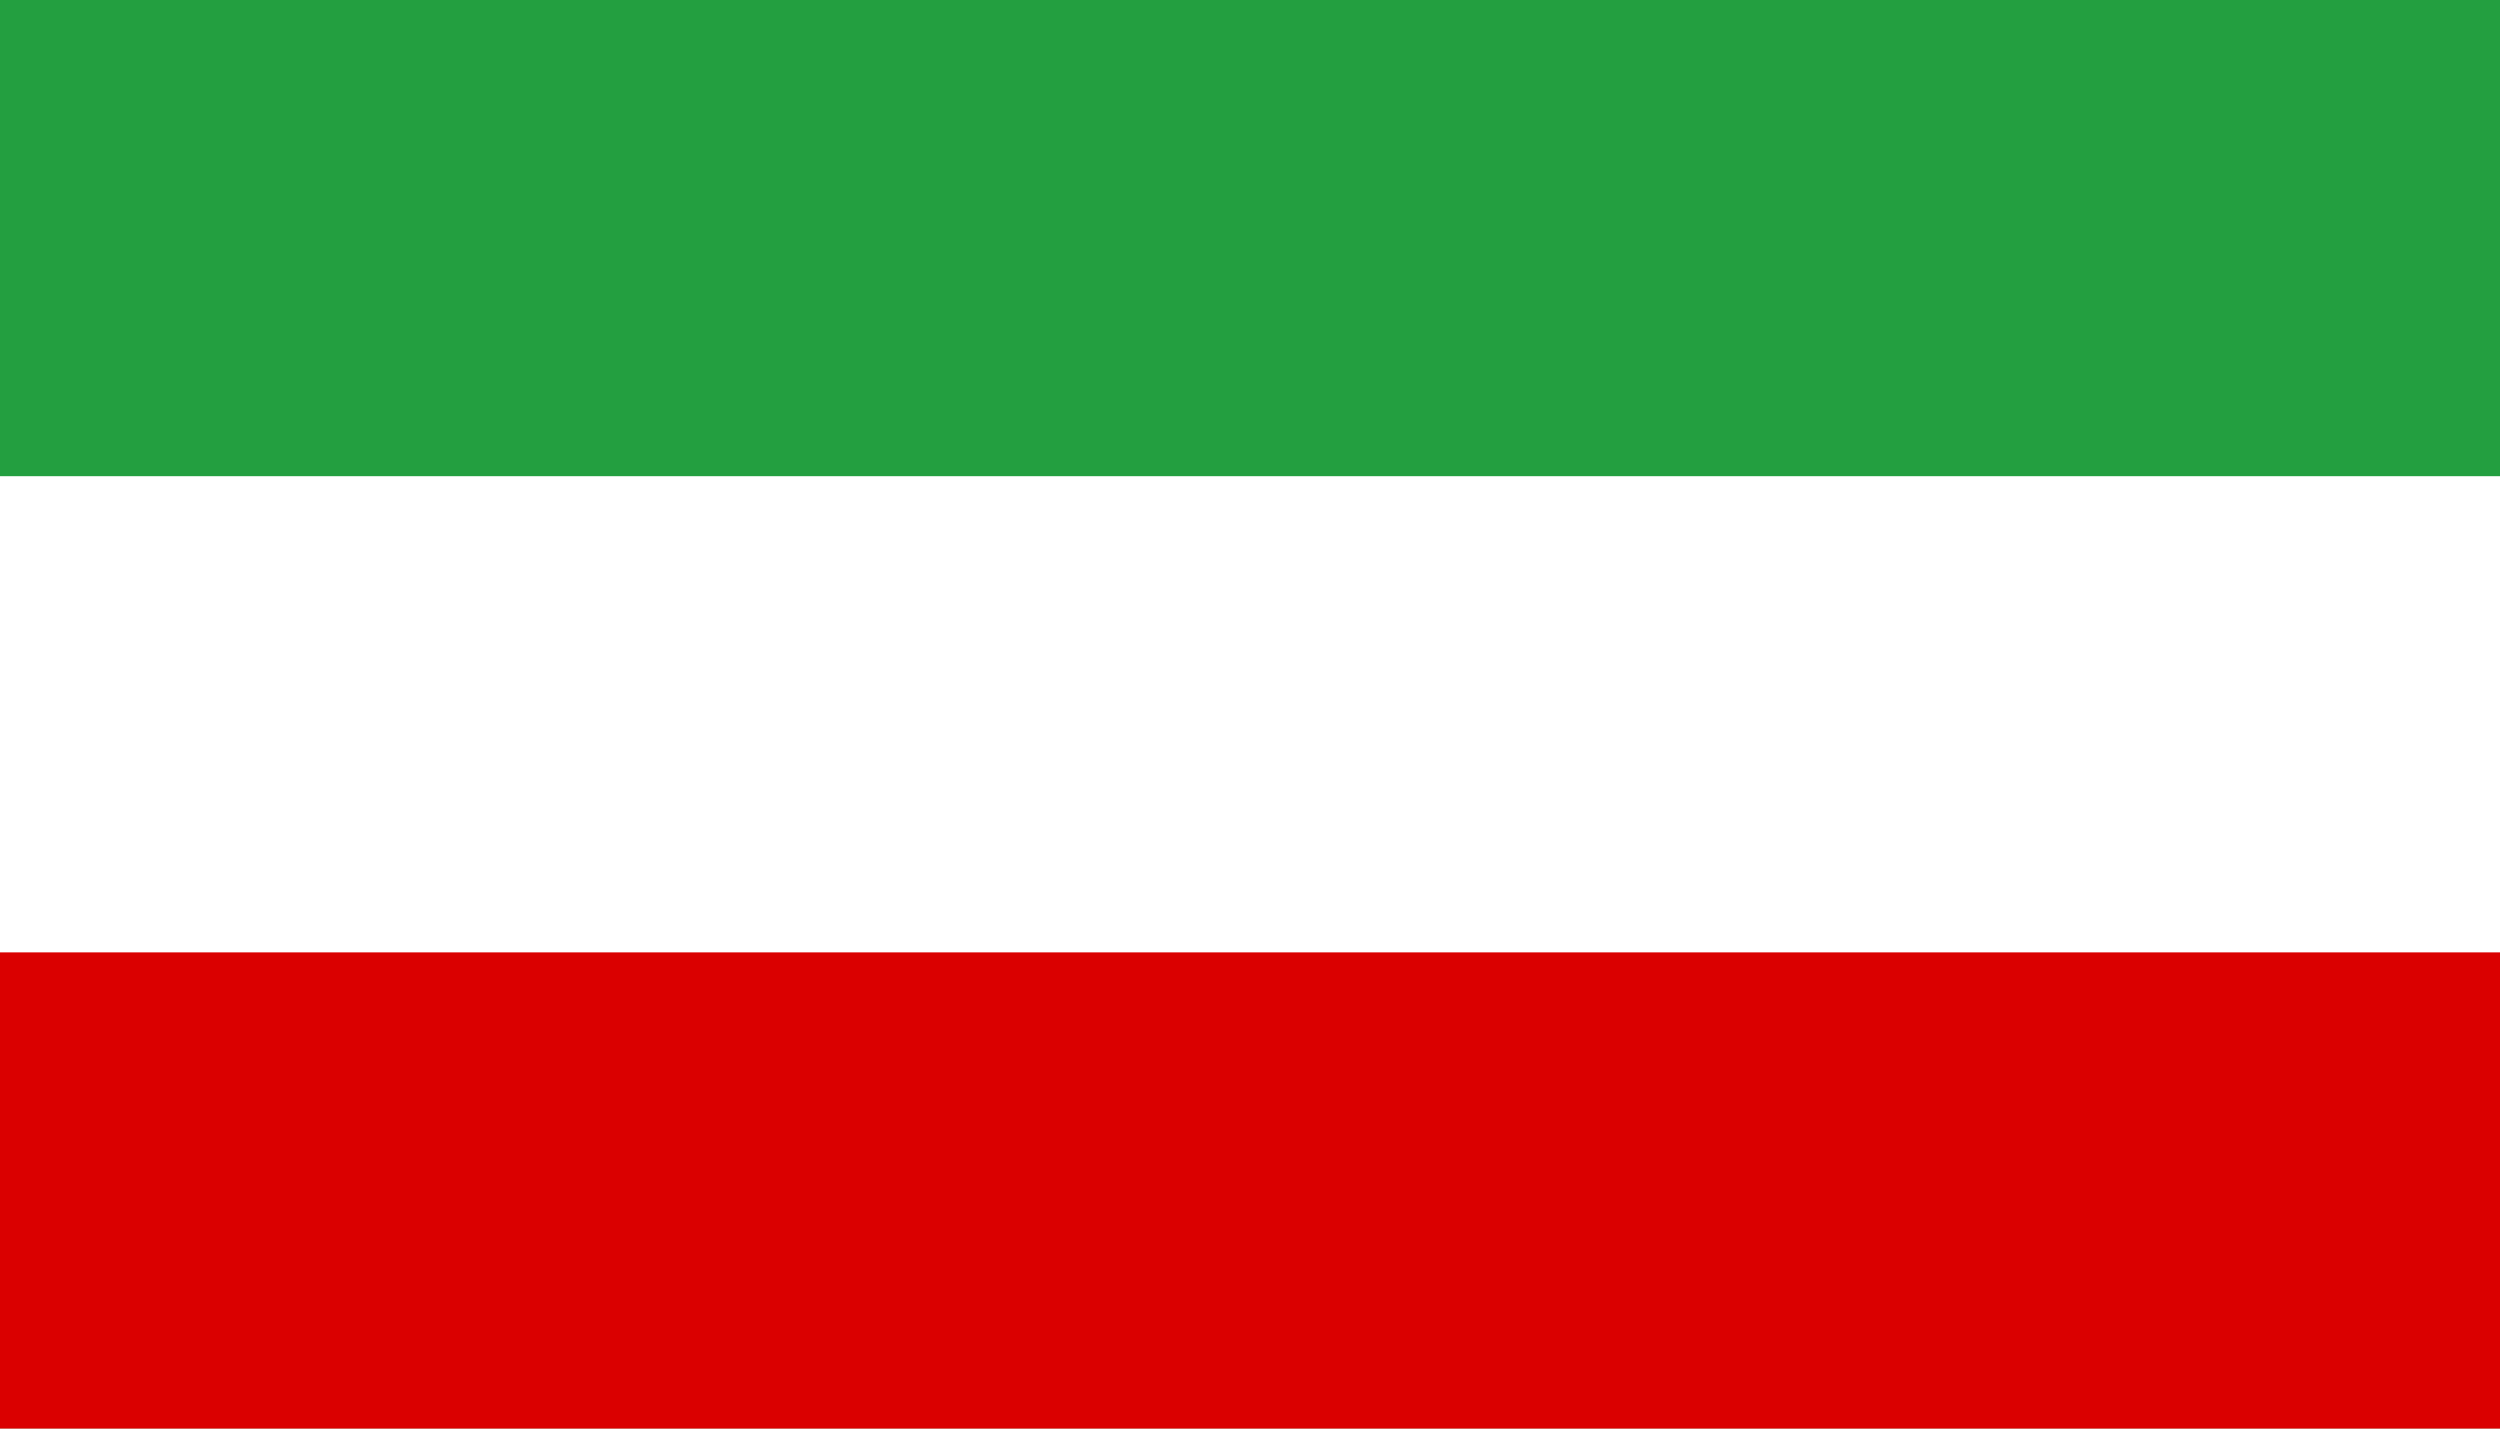
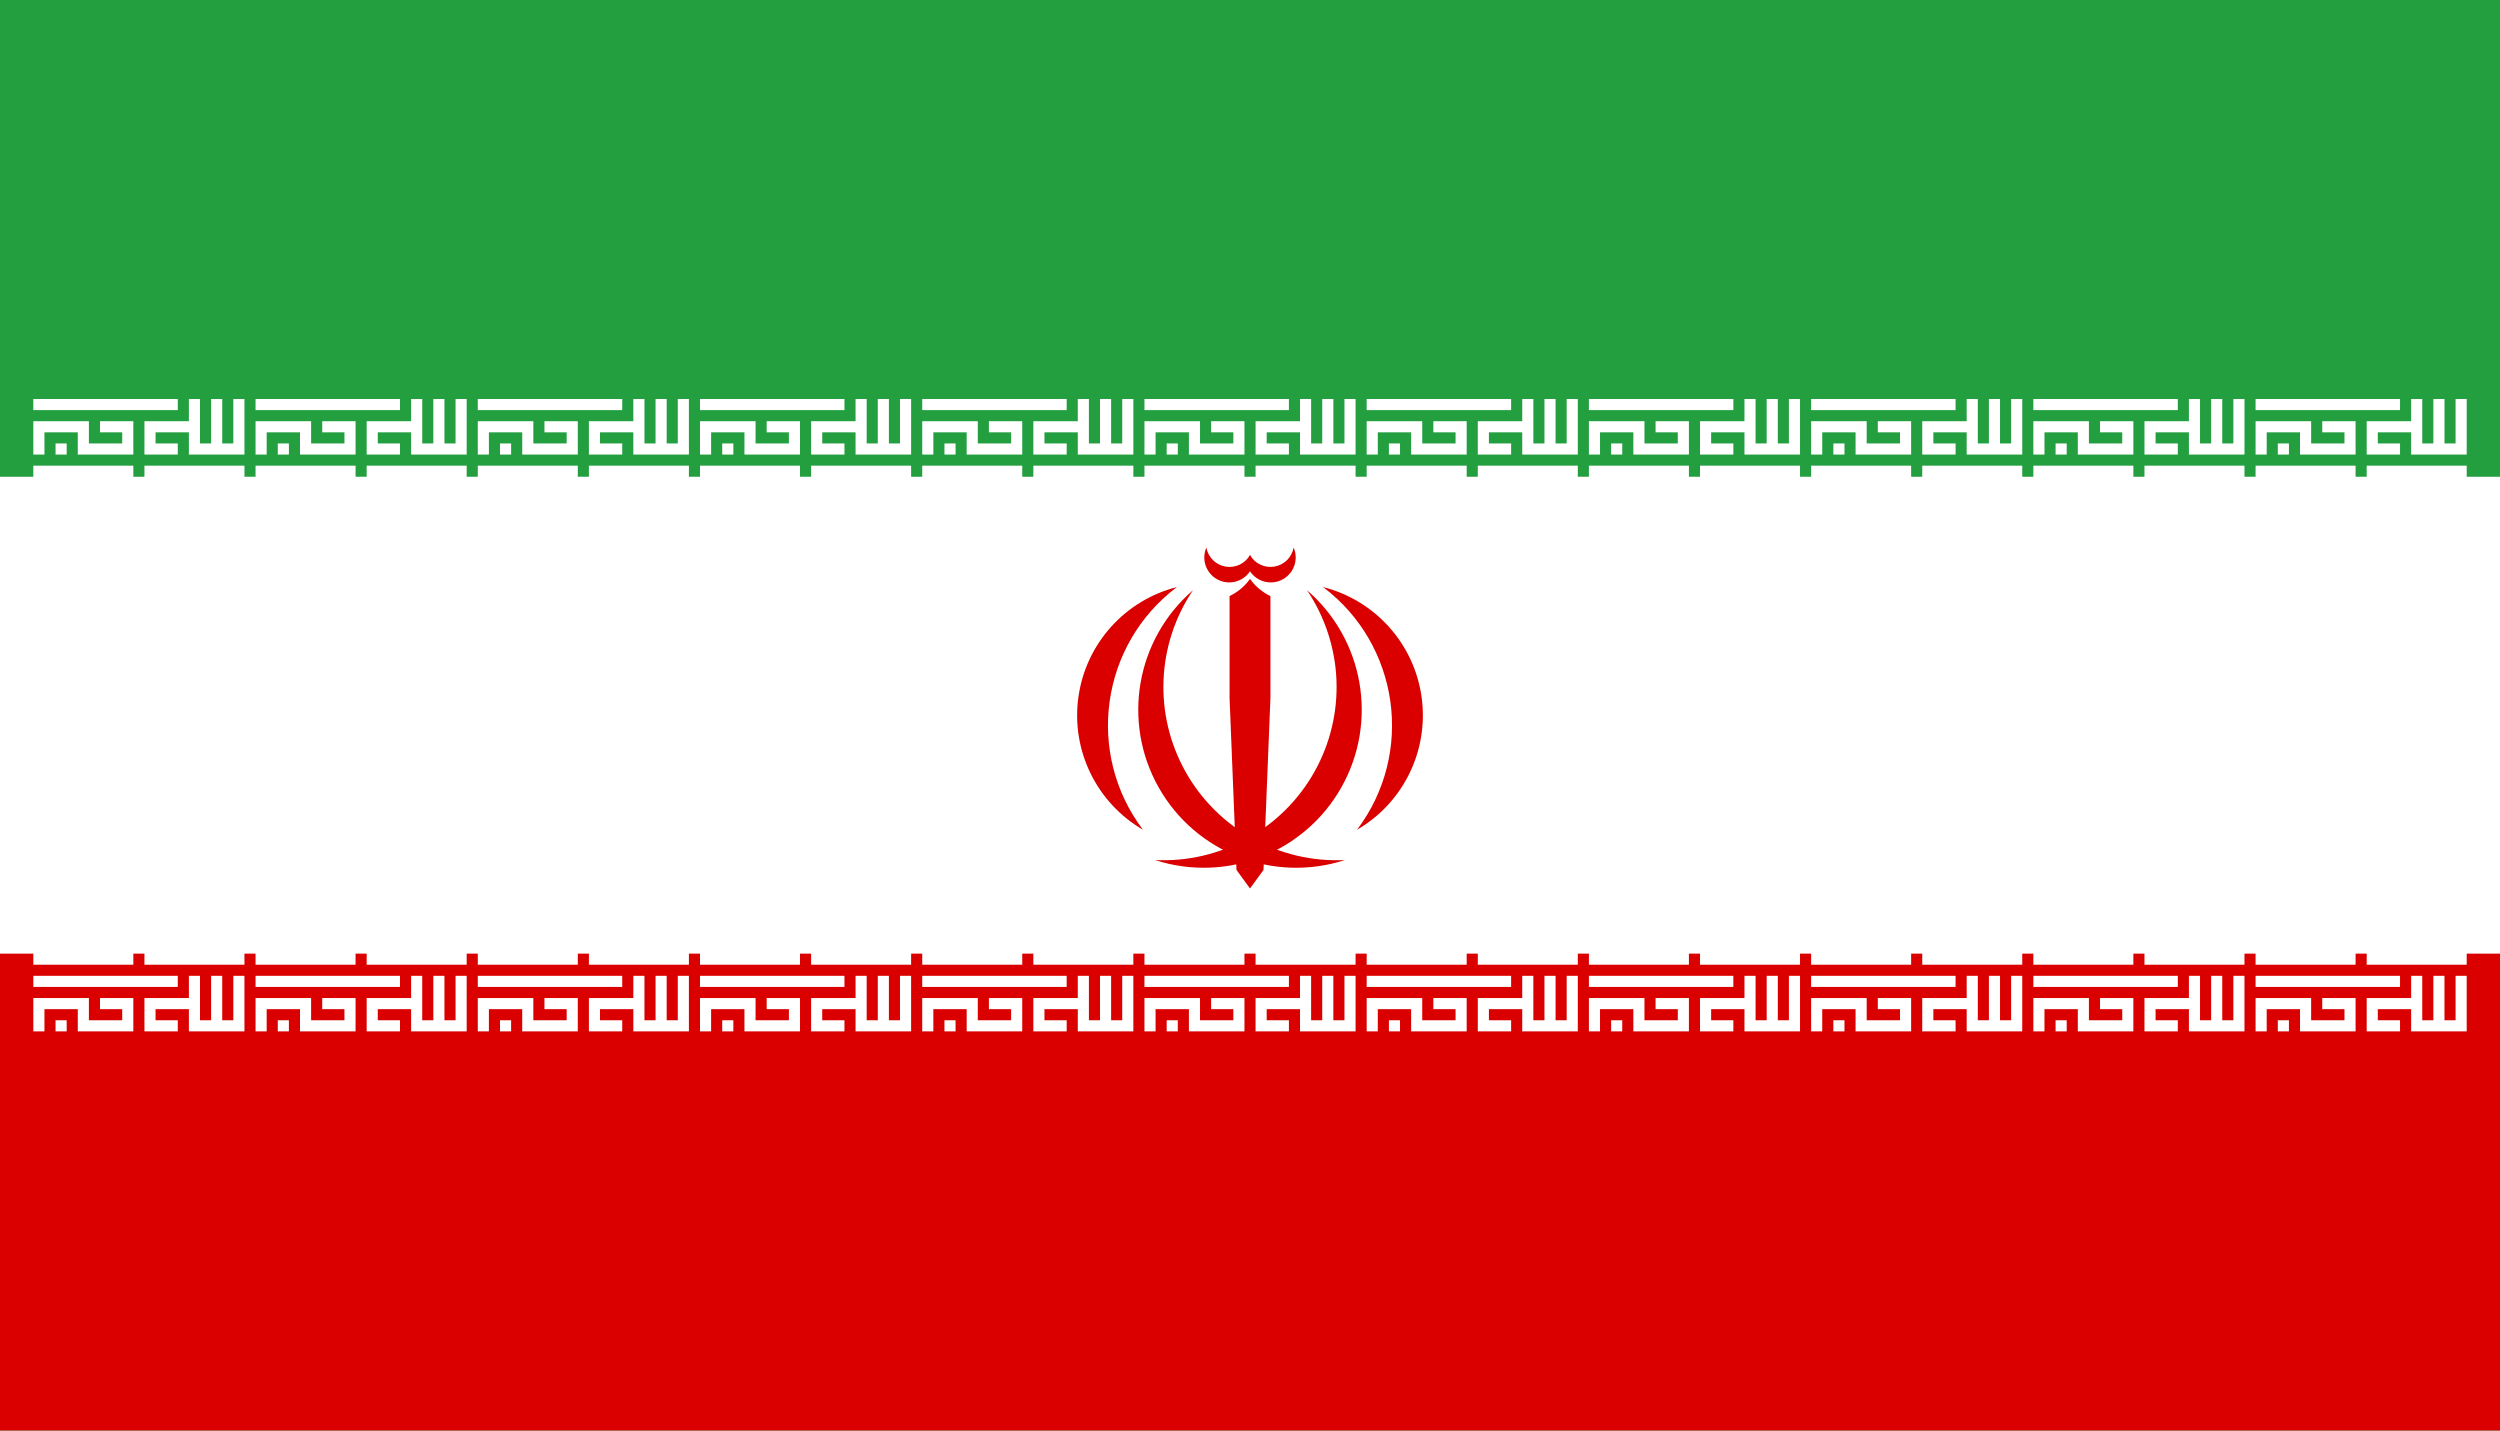
- <svg xmlns="http://www.w3.org/2000/svg" width="1050" height="600" id="Flag_of_Iran_1964">
-   <rect height="600" width="1050" fill="#239f40" x="0" y="0" />
-   <rect height="400" width="1050" fill="white" x="0" y="200" />
-   <rect height="200" width="1050" fill="#da0000" x="0" y="400" />
+ <svg xmlns="http://www.w3.org/2000/svg" xmlns:xlink="http://www.w3.org/1999/xlink" width="1000" height="572.2" viewBox="-7.217 -4.129 1000 572.2">
+   <path d="M-7.217-4.129h1000v572.2h-1000z" fill="#239f40" />
+   <path d="M-7.217 281.971h1000v286.1h-1000z" fill="#da0000" />
+   <path d="M-7.217 186.571h1000v190.75h-1000z" fill="#fff" />
+   <g transform="translate(-7.217 155.471) scale(4.4445)">
+     <g id="e">
+       <g id="c" fill="none" stroke="#fff">
+         <path id="b" d="M3 .5h13M3.5 5V2.5h4v2h4v-2H9m-4 2h1m10 0h-2.5v-2h4m0-2.5v4.5h4V0m-2 0v4.5" />
+         <path id="a" d="M3 7h9m1 0h9" stroke-width="2" />
+         <use xlink:href="#a" y="42.913" width="100%" height="100%" />
+         <use xlink:href="#b" y="51.913" width="100%" height="100%" />
+       </g>
+       <g id="d">
+         <use xlink:href="#c" x="20" width="100%" height="100%" />
+         <use xlink:href="#c" x="40" width="100%" height="100%" />
+         <use xlink:href="#c" x="60" width="100%" height="100%" />
+       </g>
+     </g>
+     <use xlink:href="#d" x="60" width="100%" height="100%" />
+     <use xlink:href="#e" x="140" width="100%" height="100%" />
+   </g>
+   <g transform="matrix(69.285 0 0 69.285 492.783 281.971)" fill="#da0000">
+     <g id="f">
+       <path d="M-.548.836A.912.912 0 0 0 .329-.722 1 1 0 0 1-.548.836" />
+       <path d="M.618.661A.764.764 0 0 0 .422-.74 1 1 0 0 1 .618.661M0 1l-.05-1L0-.787a.31.31 0 0 0 .118.099V-.1l-.04.993zM-.02-.85L0-.831a.144.144 0 0 0 .252-.137A.136.136 0 0 1 0-.925" />
+     </g>
+     <use xlink:href="#f" transform="scale(-1 1)" width="100%" height="100%" />
+   </g>
</svg>
